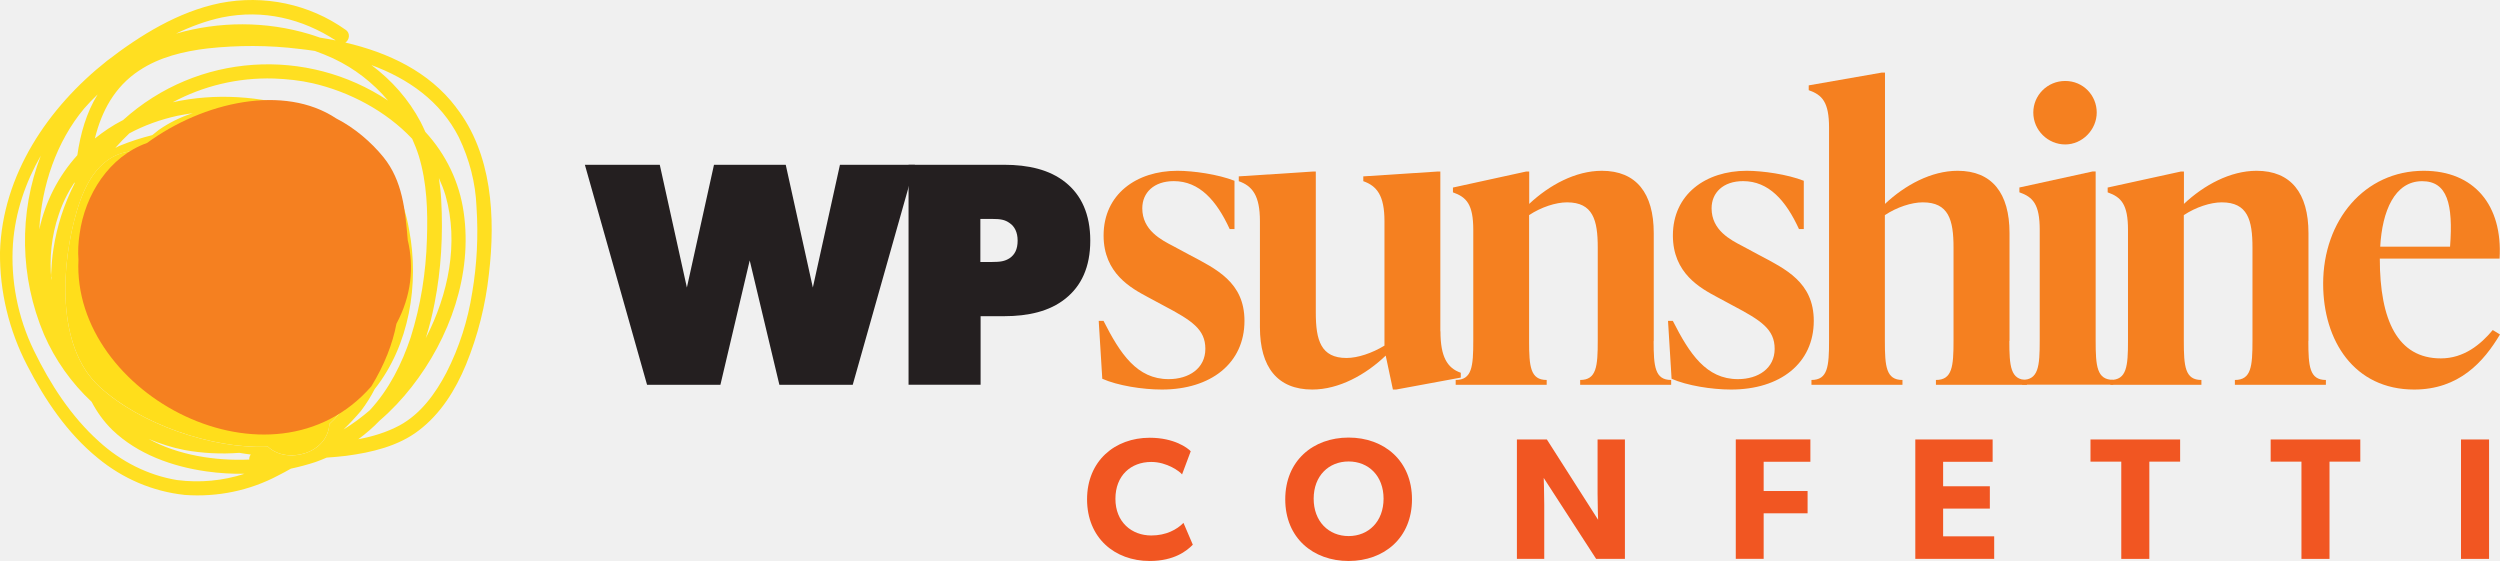
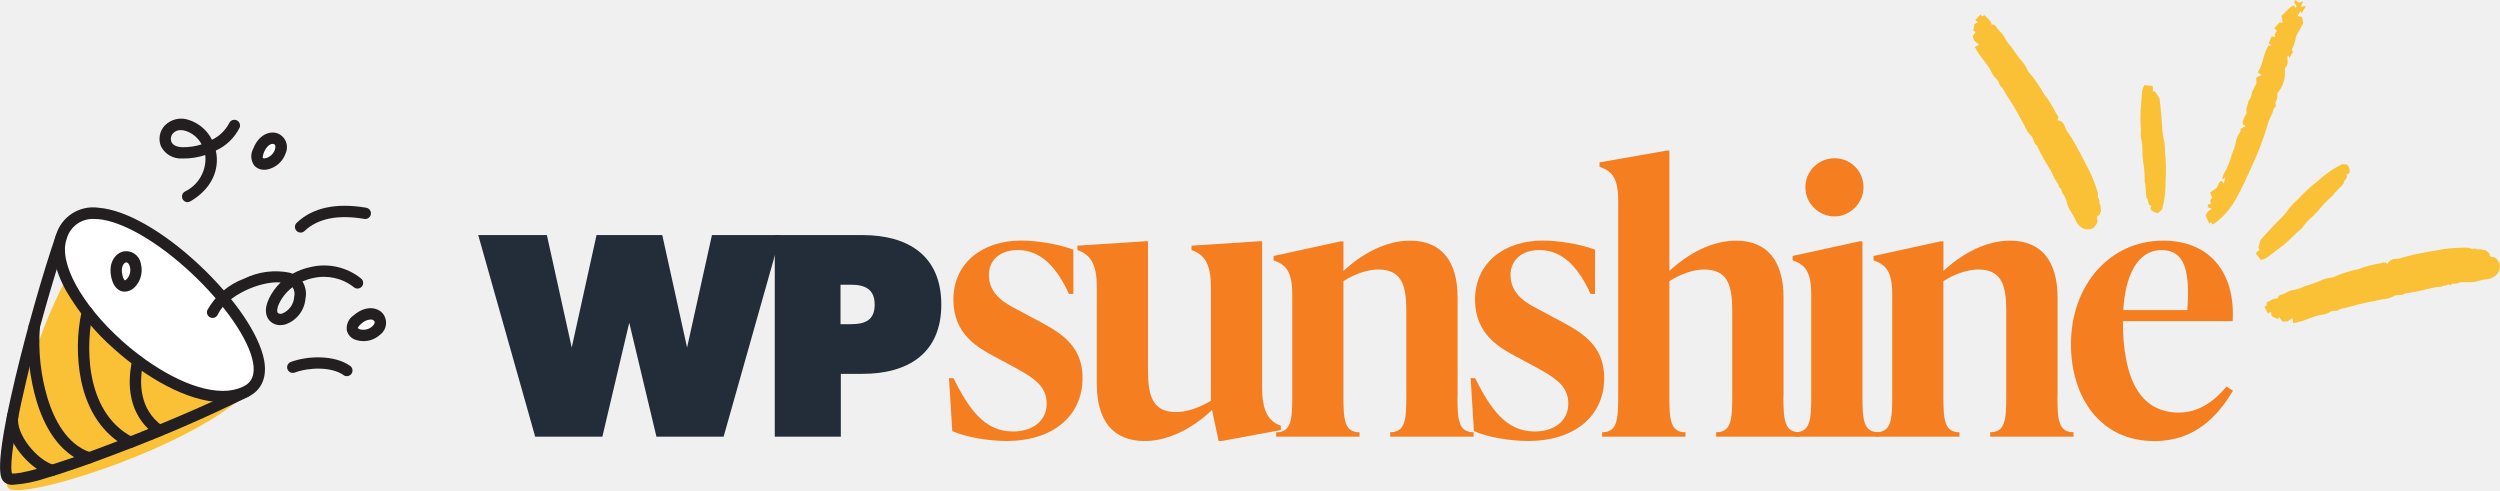
- <svg xmlns="http://www.w3.org/2000/svg" id="Layer_1" data-name="Layer 1" viewBox="0 0 420.56 94.37">
+ <svg xmlns="http://www.w3.org/2000/svg" id="Layer_1" viewBox="0 0 569.29 111.6">
  <defs>
-     <style>
-       .cls-1 {
-         fill: none;
-       }
- 
-       .cls-2 {
-         fill: #ffde1b;
-       }
- 
-       .cls-3 {
-         fill: #ffdf21;
-       }
- 
-       .cls-4 {
-         fill: #241f20;
-       }
- 
-       .cls-5 {
-         fill: #f58020;
-       }
- 
-       .cls-6 {
-         fill: #f15622;
-       }
-     </style>
+     <clipPath id="clippath">
+       <rect y="27.05" width="87.91" height="84.55" style="fill:none;" />
+     </clipPath>
  </defs>
-   <g>
-     <path class="cls-6" d="M200.66,91.63c-1.02,1.05-3.14,2.74-7.25,2.74-5.91,0-10.54-3.9-10.54-10.37s4.69-10.36,10.54-10.36c4.13,0,6.38,1.72,6.9,2.27l-1.46,3.9c-.38-.5-2.53-2.1-5.18-2.1-3.41,0-6.03,2.27-6.03,6.2s2.74,6.17,6.03,6.17c2.5,0,4.31-.99,5.42-2.12l1.57,3.67Z" />
-     <path class="cls-6" d="M226.87,94.37c-5.97,0-10.66-3.87-10.66-10.37s4.69-10.39,10.66-10.39,10.66,3.9,10.66,10.39-4.69,10.37-10.66,10.37ZM226.87,77.63c-3.35,0-5.88,2.42-5.88,6.26s2.53,6.29,5.88,6.29,5.88-2.45,5.88-6.29-2.53-6.26-5.88-6.26Z" />
-     <path class="cls-6" d="M273.34,94.02h-4.83l-8.82-13.62s.09,2.42.09,4.54v9.08h-4.6v-20.09h5.04l8.62,13.51s-.09-2.27-.09-4.4v-9.11h4.6v20.09Z" />
-     <path class="cls-6" d="M304.55,77.68h-7.86v4.92h7.39v3.75h-7.39v7.66h-4.69v-20.09h12.55v3.76Z" />
-     <path class="cls-6" d="M335.48,94.02h-13.28v-20.09h13.01v3.76h-8.33v4.11h7.86v3.76h-7.86v4.66h8.59v3.81Z" />
-     <path class="cls-6" d="M366.75,77.66h-5.18v16.36h-4.72v-16.36h-5.18v-3.73h15.08v3.73Z" />
-     <path class="cls-6" d="M397.06,77.66h-5.18v16.36h-4.72v-16.36h-5.18v-3.73h15.08v3.73Z" />
-     <path class="cls-6" d="M418.72,94.02h-4.72v-20.09h4.72v20.09Z" />
+   <path d="M216.85,98.18l-.75-12.08h1c3.5,6.91,7,12.16,13.58,12.16,4.25,0,7.66-2.25,7.66-6.33s-2.83-5.91-8.66-9l-3.25-1.75c-3.58-1.92-9.33-5-9.33-12.91,0-8.58,6.83-13.49,15.41-13.49,3.33,0,8.5.75,11.91,2.08v10.08h-1c-2.75-6-6.33-10-11.66-10-4.17,0-6.58,2.42-6.58,5.66,0,4.58,3.92,6.58,6.5,7.91l3.25,1.75c5.67,3,11.58,5.75,11.58,13.83,0,8.83-7,14.33-17.24,14.33-4.08,0-9.25-.83-12.41-2.25Z" style="fill:#f57e20;" />
+   <path d="M287.41,88.27c0,5.33,1.42,7.66,4.25,8.66v1l-13.49,2.5h-.67l-1.5-7.08c-4.17,4-9.75,7.08-15.33,7.08-7.25,0-10.91-4.67-10.91-13v-22.16c0-5.33-1.58-7.33-4.42-8.33v-1l15.41-1h.67v29.49c0,5.75,1.08,9.41,6.41,9.41,2.33,0,5.33-1,7.91-2.58v-25.99c0-5.33-1.58-7.33-4.41-8.33v-1l15.41-1h.67v33.32Z" style="fill:#f57e20;" />
+   <path d="M331.89,90.27c0,5.33.25,8.16,3.67,8.16v1h-18.99v-1c3.42,0,3.67-2.83,3.67-8.16v-19.49c0-5.75-1-9.41-6.41-9.41-2.33,0-5.41,1-7.91,2.67v26.24c0,5.33.25,8.16,3.67,8.16v1h-18.99v-1c3.42,0,3.67-2.83,3.67-8.16v-23.16c0-5.33-1.42-6.83-4.25-7.83v-1l15.24-3.33h.67v6.75c4.17-3.92,9.66-6.91,15.16-6.91,7.16,0,10.83,4.67,10.83,12.99v22.49Z" style="fill:#f57e20;" />
+   <path d="M335.64,98.18l-.75-12.08h1c3.5,6.91,7,12.16,13.58,12.16,4.25,0,7.66-2.25,7.66-6.33s-2.83-5.91-8.66-9l-3.25-1.75c-3.58-1.92-9.33-5-9.33-12.91,0-8.58,6.83-13.49,15.41-13.49,3.33,0,8.5.75,11.91,2.08v10.08h-1c-2.75-6-6.33-10-11.66-10-4.17,0-6.58,2.42-6.58,5.66,0,4.58,3.92,6.58,6.5,7.91l3.25,1.75c5.67,3,11.58,5.75,11.58,13.83,0,8.83-7,14.33-17.24,14.33-4.08,0-9.25-.83-12.41-2.25Z" style="fill:#f57e20;" />
+   <path d="M406.11,90.27c0,5.33.25,8.16,3.67,8.16v1h-18.99v-1c3.42,0,3.67-2.83,3.67-8.16v-19.49c0-5.75-1-9.41-6.41-9.41-2.33,0-5.41,1-7.91,2.67v26.24c0,5.33.25,8.16,3.67,8.16v1h-18.99v-1c3.42,0,3.67-2.83,3.67-8.16v-44.48c0-5.33-1.42-6.83-4.25-7.83v-1l15.24-2.67h.67v27.41c4.17-3.92,9.66-6.91,15.16-6.91,7.16,0,10.83,4.67,10.83,12.99v22.49Z" style="fill:#f57e20;" />
+   <path d="M408.78,99.43v-1c3.42,0,3.67-2.83,3.67-8.16v-23.16c0-5.33-1.42-6.83-4.25-7.83v-1l15.24-3.33h.67v35.32c0,5.33.25,8.16,3.67,8.16v1h-18.99ZM411.11,42.62c0-3.58,2.92-6.58,6.66-6.58s6.58,3,6.58,6.58-3,6.66-6.58,6.66-6.66-2.92-6.66-6.66Z" style="fill:#f57e20;" />
+   <path d="M468.51,90.27c0,5.33.25,8.16,3.67,8.16v1h-18.99v-1c3.42,0,3.67-2.83,3.67-8.16v-19.49c0-5.75-1-9.41-6.41-9.41-2.33,0-5.41,1-7.91,2.67v26.24c0,5.33.25,8.16,3.67,8.16v1h-18.99v-1c3.42,0,3.67-2.83,3.67-8.16v-23.16c0-5.33-1.42-6.83-4.25-7.83v-1l15.24-3.33h.67v6.75c4.17-3.92,9.66-6.91,15.16-6.91,7.16,0,10.83,4.67,10.83,12.99v22.49Z" style="fill:#f57e20;" />
+   <path d="M508.49,88.94c-3.42,5.75-8.58,11.5-17.91,11.5-12.49,0-18.99-10.16-18.99-22.07,0-13.24,8.66-23.57,20.99-23.57,10.5,0,16.49,7.16,15.83,18.33h-24.99c0,12.91,3.75,20.82,12.74,20.82,4.83,0,8.33-2.92,10.83-5.91l1.5.92ZM483.5,70.61h14.58c.67-8.91-.58-13.66-5.83-13.66-5.75,0-8.33,6.25-8.75,13.66Z" style="fill:#f57e20;" />
+   <path d="M164.78,99.43h-15.3l-6.19-25.95-6.12,25.95h-15.3l-12.97-45.9h15.63l5.66,25.61,5.65-25.61h14.97l5.65,25.61,5.66-25.61h15.63l-12.97,45.9Z" style="fill:#232d39;" />
+   <path d="M196.39,85.13h-4.92v14.3h-15.04v-45.9h19.96c10.38,0,17.96,4.66,17.96,15.83s-7.65,15.77-17.96,15.77ZM193.86,64.84h-2.46v8.98h2.46c3.13,0,5.32-.93,5.32-4.46s-2.26-4.52-5.32-4.52Z" style="fill:#232d39;" />
+   <g id="scribbles-expressive-brush-ink-accents">
+     <path id="Path_20604" d="M520.89,73.21l-1.16.02-.67-.99-.46.43-1.32-.71-.16-.96-.68.4-.8-1.6.49-.18v-.75c.85-.31,1.49-1.08,2.48-.84.08-.53.5-.93,1.04-.99.91-.22,1.67-.96,2.53-.99.91-.17,1.8-.46,2.63-.87,1.05-.32,2.12-.66,3.16-1.08,1.01-.52,2.11-.84,3.24-.93,1.9-.86,3.9-1.5,5.94-1.91,1.53-.6,3.13-1.03,4.76-1.27.58-.05,1.12-.66,1.74.21.27-.76,1-1.26,1.8-1.25.62-.01,1.24-.13,1.82-.35,1.53-.45,3.09-.8,4.67-1.07,1.43-.32,2.9-.45,4.3-.78,1.86-.26,3.74-.38,5.62-.35.33-.03.67.23,1.02.27.38.05.86-.15,1.12.03.34.23.59.01.86.06.41.07.8.18,1.29.29.18.31.78.43.79,1.04,0,.15.3.44.45.43,1.1-.08,1.37.82,1.86,1.58.23,1.38-.56,2.73-1.88,3.21-.18.09-.37.16-.57.21-.78.06-1.55.2-2.31.41-.75.25-1.54.36-2.34.33-.76.03-1.65-.17-2.23.17-.64.38-1.47-.19-1.92.55-.52-.53-1.02.29-1.53.03-.54.48-1.22.24-1.82.39-.55.14-1.13.22-1.66.37-1.75.47-3.53.82-5.33,1.05-.77.7-1.86.07-2.69.69-.78.39-1.64.61-2.51.66-.94.23-1.94.41-2.91.58-.91.16-1.8.43-2.71.62-1.32.41-2.66.75-4.02,1.01-.57.7-1.51.12-2.2.66-.66.39-1.4.62-2.16.67-1.74.31-3.26,1.19-4.95,1.59-.4.1-.8.19-1.26.31l-.21-1.18-1.16.77Z" style="fill:#fbc136;" />
+     <path id="Path_20605" d="M510.29,29.76l-.17-.37,1.23-.68c-.26-.2-.43-.32-.7-.52.09-.66.3-1.29.62-1.88.59-.63.06-1.23.35-1.82.27-.54.24-1.4.57-1.76.53-.59.45-1.31.71-1.93.28-.61.59-1.21.93-1.78l-.04-1.39,1.24-.55-.91-.62c1.26-1.79,1.26-4.24,2.42-6.05l.74-.06-.66-.49.64-1.52.9.05-.18-.58.51-.81-.58-.53,1.13-1.35c.15,0,.41.02.75.04l-.26-1.62c.97-.58,1.67-2.04,2.87-2.29l.29.56c.39-.35.35-.55-.26-1.13.02-.14.04-.28.07-.42.01-.06.08-.1.22-.25l.68.61,1.09-.31-.62,1.22,1.23-.15-.96,1.63-.27-.46-.71,1.1,1.08.22.23,1.45-1.62,2.9c-.13,1.06-.46,2.09-.96,3.04l.25.59-.79,1.31-.26-.47c-.07.08-.22.19-.22.26.02.86.33,1.72-.48,2.48-.15.14-.06.76-.07,1.16.01,1.71-.61,3.37-1.74,4.65.03.37.03.73-.02,1.1-.09.43-.53,1.04-.44,1.19.44.76-.33.95-.43,1.42-.08.47-.25.93-.48,1.35-.43.85-.77,1.74-1,2.66-.94,3.05-2.08,6.02-3.43,8.91-1.03,2.22-1.98,4.51-3.18,6.6-.71,1.44-1.6,2.78-2.66,3.98-.89,1.04-1.92,1.94-3.07,2.69l-.41-.53-.39.3-.8-1.83c.22-.69.74-1.24,1.42-1.5l-.98-.41.13-.61.64-.18-.2-.8.49-.56-.5-1.18c.53-.33,1.04-.7,1.52-1.11.41-.41.31-1.46,1.18-1.51l.43.56.35-1.42-.74.58c.05-.44.17-.87.34-1.28.42-.67.78-1.38,1.08-2.12.29-.7.53-1.41.73-2.14.19-.65.51-1.25.71-1.9.21-.69.26-1.44.51-2.1.25-.57.55-1.11.89-1.63Z" style="fill:#fbc136;" />
+     <path id="Path_20606" d="M533.27,37.39l1.19.08c.5.51.7,1.23.54,1.93l-.68.35c.51.98-.76,1.24-.61,1.99-.77,1-1.8,1.72-2.48,2.76-.12.14-.26.27-.42.38-.99.87-1.9,1.84-2.72,2.87-.6.7-1.24,1.35-1.93,1.96-.75.66-1.41,1.41-1.96,2.24-.12.14-.26.27-.42.38-.59.46-1.15.97-1.66,1.52-.4.42-.82.82-1.27,1.2-.75.67-1.53,1.3-2.36,1.88-.8.62-1.59,1.26-2.43,1.82-.39.2-.81.36-1.23.46l-1.06-1.39c-.2-.42.57-.57.77-1.02l-.26-.41.51-1.81c1.39-1.47,2.86-3.2,4.51-4.79.8-.78,1.52-1.63,2.14-2.55.53-.63,1.11-1.22,1.74-1.76,1.48-1.61,3.1-3.1,4.83-4.45,1.58-1.45,3.36-2.67,5.28-3.62Z" style="fill:#fbc136;" />
+     <path id="Path_20607" d="M492.34,47.66l-.85.83c-.71.03-1.39-.3-1.8-.87l.19-.74c-1.07-.27-.42-1.39-1.08-1.78-.24-1.24-.09-2.49-.42-3.69-.03-.19-.03-.38,0-.56,0-1.32-.11-2.64-.34-3.94-.13-.91-.19-1.83-.18-2.75,0-1-.12-1.99-.37-2.95-.03-.19-.03-.38,0-.56.05-.75.04-1.5-.03-2.25-.05-.58-.07-1.16-.05-1.74,0-1.01.05-2.01.16-3.01.07-1.01.12-2.02.25-3.03.11-.43.27-.84.47-1.23l1.74.14c.44.13.05.8.25,1.26l.48.07,1.02,1.59c.18,2.02.49,4.26.59,6.55.05,1.11.21,2.22.49,3.3.12.82.18,1.64.16,2.47.22,2.18.26,4.37.12,6.56.04,2.14-.23,4.28-.79,6.35Z" style="fill:#fbc136;" />
+     <path id="Path_20608" d="M449.6,9.33l-.39-1.11.68-.93-.53-.31.22-1.47.81-.44-.57-.53,1.17-1.26.31.42.67-.23c.55.74,1.44,1.13,1.54,2.15.61-.15,1.01.36,1.22.7.49.81,1.39,1.32,1.69,2.14.44.83.98,1.59,1.62,2.27.62.91,1.26,1.85,1.97,2.72.79.82,1.42,1.78,1.86,2.84,1.38,1.58,2.59,3.31,3.6,5.15,1.03,1.3,1.92,2.71,2.65,4.2.23.54.95.88.36,1.73.79.06,1.47.6,1.7,1.36.2.59.5,1.15.89,1.65.89,1.34,1.7,2.74,2.44,4.17.74,1.28,1.32,2.66,2.07,3.9.83,1.71,1.53,3.48,2.09,5.3.13.31,0,.72.07,1.06.07.38.41.79.33,1.09-.1.39.17.56.22.84.06.41.09.83.15,1.32-.22.27-.13.88-.68,1.07-.17.13-.27.34-.25.55.43,1.05-.3,1.57-.82,2.26-1.21.61-2.69.25-3.47-.86-.14-.15-.26-.31-.36-.49-.3-.73-.67-1.43-1.1-2.1-.46-.65-.81-1.38-1.04-2.14-.14-.75-.44-1.46-.86-2.09-.54-.51-.3-1.47-1.1-1.69.31-.66-.58-.88-.51-1.46-.6-.38-.6-1.1-.92-1.64-.3-.49-.55-1.02-.86-1.49-.98-1.55-1.86-3.16-2.63-4.82-.87-.53-.65-1.77-1.47-2.38-.6-.65-1.07-1.4-1.38-2.22-.5-.84-.98-1.74-1.45-2.63-.44-.82-.96-1.6-1.42-2.43-.79-1.15-1.52-2.34-2.18-3.56-.81-.35-.59-1.42-1.29-1.93-.56-.52-1-1.16-1.29-1.88-.83-1.57-2.1-2.79-2.99-4.29-.21-.36-.43-.71-.68-1.12l.99-.54-1.08-.89Z" style="fill:#fbc136;" />
  </g>
-   <g>
-     <path class="cls-5" d="M185.43,63.72l-.6-9.74h.81c2.82,5.57,5.64,9.8,10.95,9.8,3.42,0,6.18-1.81,6.18-5.1s-2.28-4.77-6.98-7.25l-2.62-1.41c-2.89-1.54-7.52-4.03-7.52-10.41,0-6.92,5.51-10.88,12.42-10.88,2.69,0,6.85.6,9.6,1.68v8.12h-.81c-2.22-4.83-5.1-8.06-9.4-8.06-3.36,0-5.3,1.95-5.3,4.57,0,3.69,3.16,5.3,5.24,6.38l2.62,1.41c4.57,2.42,9.33,4.63,9.33,11.15,0,7.12-5.64,11.55-13.9,11.55-3.29,0-7.45-.67-10.01-1.81Z" />
-     <path class="cls-5" d="M242.32,55.73c0,4.3,1.14,6.18,3.42,6.98v.81l-10.88,2.01h-.54l-1.21-5.71c-3.36,3.22-7.86,5.71-12.36,5.71-5.84,0-8.8-3.76-8.8-10.48v-17.86c0-4.3-1.28-5.91-3.56-6.71v-.81l12.42-.81h.54v23.77c0,4.63.87,7.59,5.17,7.59,1.88,0,4.3-.81,6.38-2.08v-20.95c0-4.3-1.28-5.91-3.56-6.71v-.81l12.42-.81h.54v26.86Z" />
-     <path class="cls-5" d="M278.18,57.34c0,4.3.2,6.58,2.95,6.58v.81h-15.31v-.81c2.75,0,2.96-2.28,2.96-6.58v-15.71c0-4.63-.81-7.59-5.17-7.59-1.88,0-4.37.81-6.38,2.15v21.15c0,4.3.2,6.58,2.96,6.58v.81h-15.31v-.81c2.75,0,2.96-2.28,2.96-6.58v-18.67c0-4.3-1.14-5.51-3.42-6.31v-.81l12.29-2.69h.54v5.44c3.36-3.16,7.79-5.57,12.22-5.57,5.78,0,8.73,3.76,8.73,10.48v18.13Z" />
-     <path class="cls-5" d="M281.2,63.72l-.6-9.74h.81c2.82,5.57,5.64,9.8,10.95,9.8,3.42,0,6.18-1.81,6.18-5.1s-2.28-4.77-6.98-7.25l-2.62-1.41c-2.89-1.54-7.52-4.03-7.52-10.41,0-6.92,5.51-10.88,12.42-10.88,2.69,0,6.85.6,9.6,1.68v8.12h-.81c-2.22-4.83-5.1-8.06-9.4-8.06-3.36,0-5.3,1.95-5.3,4.57,0,3.69,3.16,5.3,5.24,6.38l2.62,1.41c4.57,2.42,9.33,4.63,9.33,11.15,0,7.12-5.64,11.55-13.9,11.55-3.29,0-7.45-.67-10.01-1.81Z" />
-     <path class="cls-5" d="M338.02,57.34c0,4.3.2,6.58,2.96,6.58v.81h-15.31v-.81c2.75,0,2.96-2.28,2.96-6.58v-15.71c0-4.63-.81-7.59-5.17-7.59-1.88,0-4.37.81-6.38,2.15v21.15c0,4.3.2,6.58,2.96,6.58v.81h-15.31v-.81c2.75,0,2.96-2.28,2.96-6.58V21.48c0-4.3-1.14-5.51-3.42-6.31v-.81l12.29-2.15h.54v22.09c3.36-3.16,7.79-5.57,12.22-5.57,5.78,0,8.73,3.76,8.73,10.48v18.13Z" />
-     <path class="cls-5" d="M340.17,64.72v-.81c2.75,0,2.96-2.28,2.96-6.58v-18.67c0-4.3-1.14-5.51-3.42-6.31v-.81l12.29-2.69h.54v28.47c0,4.3.2,6.58,2.96,6.58v.81h-15.31ZM342.05,18.93c0-2.89,2.35-5.31,5.37-5.31s5.3,2.42,5.3,5.31-2.42,5.37-5.3,5.37-5.37-2.35-5.37-5.37Z" />
-     <path class="cls-5" d="M388.32,57.34c0,4.3.2,6.58,2.95,6.58v.81h-15.31v-.81c2.75,0,2.96-2.28,2.96-6.58v-15.71c0-4.63-.81-7.59-5.17-7.59-1.88,0-4.37.81-6.38,2.15v21.15c0,4.3.2,6.58,2.96,6.58v.81h-15.31v-.81c2.75,0,2.96-2.28,2.96-6.58v-18.67c0-4.3-1.14-5.51-3.42-6.31v-.81l12.29-2.69h.54v5.44c3.36-3.16,7.79-5.57,12.22-5.57,5.78,0,8.73,3.76,8.73,10.48v18.13Z" />
-     <path class="cls-5" d="M420.56,56.26c-2.75,4.63-6.92,9.27-14.44,9.27-10.07,0-15.31-8.19-15.31-17.8,0-10.68,6.98-19,16.92-19,8.46,0,13.3,5.77,12.76,14.77h-20.15c0,10.41,3.02,16.79,10.27,16.79,3.89,0,6.71-2.35,8.73-4.77l1.21.74ZM400.41,41.49h11.75c.54-7.19-.47-11.01-4.7-11.01-4.63,0-6.72,5.04-7.05,11.01Z" />
+   <g style="clip-path:url(#clippath);">
+     <g id="Group_799">
+       <path id="L2RKY43XygkwCeom4VtVw" d="M17.59,59.03C6.84,76.39-1.33,109.39,2.13,111.32c4.35,2.42,44.91-10.58,55.83-23.7l-40.37-28.58Z" style="fill:#fbc136;" />
+       <path id="YxgkZlf0tBm86vmb7r0TW" d="M3.06,110.4c-.79.09-1.58-.16-2.17-.68-.73-.73-2.44-2.44,2.57-23.57,2.61-10.99,6.32-24.06,9.25-32.51.24-.67.97-1.03,1.65-.79.14.05.28.13.4.22l42,35.14c.55.46.62,1.27.16,1.82-.1.12-.23.23-.37.3-9.7,4.8-19.65,9.11-29.79,12.9-6.52,2.5-12.16,4.46-16.32,5.66-2.39.81-4.87,1.31-7.38,1.5h0ZM2.71,107.81c1.42.22,7.84-1.08,24.08-7.35,10.08-3.89,21.21-8.68,26.83-11.51L14.55,56.25c-2.72,8.14-6.02,19.82-8.41,29.8-4.12,17.19-3.65,21.01-3.42,21.76h0Z" style="fill:#231f20;" />
+       <g id="nwTXzWYE4JuzsJf5doWZa">
+         <path id="OevtY1bzNFBd7GnQR9740" d="M13.93,54.06c-4.62,13.17,27.18,42.19,41.99,35.14,16.01-7.62-34.39-56.86-41.99-35.14Z" style="fill:#fff;" />
+         <path id="niiKFGSFgo5DZ8gBy8wIm" d="M50.71,91.59c-8.15,0-17.88-5.98-24.69-12.09-4.31-3.77-7.98-8.21-10.89-13.15-2.76-4.95-3.59-9.36-2.41-12.73,1.2-4.26,5.38-6.96,9.75-6.31,6.16.47,14.76,5.37,23,13.11,7.96,7.49,13.58,15.75,14.67,21.58.73,3.92-.57,6.89-3.65,8.36-1.81.83-3.78,1.25-5.77,1.22h0ZM21.45,49.86c-2.93-.15-5.56,1.78-6.29,4.62h0c-1.85,5.27,3.33,14.78,12.59,23.1,6.89,6.19,15.94,11.43,22.97,11.43,1.61.03,3.2-.3,4.66-.97,2.02-.96,2.74-2.78,2.23-5.56-.97-5.24-6.43-13.15-13.9-20.17-7.7-7.24-15.92-11.99-21.43-12.42-.28-.02-.55-.03-.82-.03h0ZM13.93,54.05h0Z" style="fill:#231f20;" />
+       </g>
+       <path id="KNrzXZ0NvndRH-t69636B" d="M36.26,99.36c-.27,0-.53-.08-.75-.24-5.16-3.7-7.03-9.64-5.4-17.18.15-.7.84-1.14,1.53-.99.7.15,1.14.84.99,1.53h0c-.97,4.5-1,10.67,4.38,14.53.58.42.71,1.22.29,1.8-.24.34-.63.54-1.05.54h0Z" style="fill:#231f20;" />
+       <path id="kyEakMRp_RmWDnv7nKjP6" d="M29.64,102.02c-.21,0-.41-.05-.59-.15-5.46-2.83-9.12-8.13-10.6-15.32-1.02-5.21-.96-10.57.17-15.76.17-.69.86-1.12,1.56-.96.69.17,1.12.86.96,1.56h0c-1.38,5.81-2.44,22.19,9.11,28.19.63.33.88,1.11.55,1.74-.22.43-.67.7-1.15.7Z" style="fill:#231f20;" />
+       <path id="aFMpiCnvs9tBNMLG42Qb9" d="M20.29,105.56c-.13,0-.27-.02-.39-.06-5.24-1.68-9.23-6.53-11.53-14.03-1.66-5.57-2.29-11.4-1.86-17.2.07-.71.7-1.23,1.41-1.16s1.23.7,1.16,1.41h0c-.41,5.46.19,10.95,1.76,16.19,1.43,4.64,4.3,10.55,9.85,12.33.68.22,1.05.94.84,1.62-.17.54-.67.9-1.23.9h0Z" style="fill:#231f20;" />
+       <path id="usV6i9FqvdqJNTjQA0nWS" d="M11.9,108.41c-.11,0-.23-.02-.34-.05-4.48-1.23-10.97-8.24-9.93-13.91.13-.7.8-1.16,1.5-1.04.7.13,1.16.8,1.04,1.5-.71,3.85,4.28,9.9,8.07,10.95.69.19,1.09.9.9,1.59-.15.56-.66.95-1.24.95h0Z" style="fill:#231f20;" />
+       <path id="LZ1MlG6y-qouzOPPTYmh" d="M63.85,74.04c-.98.03-1.91-.39-2.55-1.12-.57-.68-1.34-2.24-.04-4.95.66-1.37,1.55-2.6,2.65-3.65-4.61-.39-12.3,2.96-14.33,7.33-.3.65-1.07.93-1.71.63-.65-.3-.93-1.07-.63-1.71,1.86-3.3,4.84-5.84,8.4-7.14,3.21-1.57,6.85-2.04,10.35-1.33.23.07.44.14.64.23,1.3-.72,2.7-1.23,4.15-1.53,4.03-.94,8.27.04,11.48,2.65.54.47.59,1.29.12,1.82-.47.54-1.29.59-1.82.12-2.61-2.06-6.02-2.82-9.26-2.07-.84.17-1.65.43-2.43.77.73,1.17.97,2.58.69,3.92-.23,2.69-2.01,4.98-4.56,5.86-.37.1-.75.16-1.14.16h0ZM66.61,65.4c-1.29.97-2.33,2.23-3.03,3.68-.57,1.19-.52,1.92-.31,2.18.29.22.68.27,1.02.13,1.55-.64,2.6-2.11,2.7-3.79.2-.76.06-1.56-.38-2.2h0Z" style="fill:#231f20;" />
+       <path id="WXV1ff9frs_kqWlvsF-2P" d="M42.73,46.04c-.71,0-1.29-.58-1.29-1.29,0-.46.24-.89.64-1.12,3.06-1.46,4.92-4.64,4.69-8.03-.01-.1-.02-.19-.04-.29-1.7.56-3.48.82-5.27.78-2.02.12-3.91-.98-4.81-2.79-.65-1.6-.32-3.43.85-4.7,1.46-1.5,3.66-1.99,5.61-1.25,2.25.75,4.11,2.36,5.16,4.48,1.67-.8,3.04-2.12,3.91-3.76.28-.66,1.03-.97,1.69-.69.66.28.97,1.03.69,1.69h0c-1.15,2.31-3.06,4.16-5.41,5.22.07.33.13.67.17,1,.48,4.22-1.7,8.06-5.95,10.55-.2.11-.42.17-.64.18ZM41.15,29.63c-.65-.03-1.28.23-1.73.71-.49.52-.65,1.28-.39,1.96.32.75,1.21,1.18,2.5,1.22,1.49.03,2.97-.19,4.38-.65-.75-1.43-2.03-2.52-3.56-3.04-.38-.13-.79-.19-1.19-.2h0Z" style="fill:#231f20;" />
+       <path id="r8JGiZ08H410NKvdgemW" d="M68.45,52.96c-.71,0-1.29-.58-1.29-1.29,0-.35.14-.69.4-.93,3.63-3.46,8.95-4.61,15.83-3.44.7.12,1.18.79,1.06,1.49s-.79,1.18-1.49,1.06c-6.03-1.03-10.61-.1-13.62,2.76-.24.23-.56.36-.89.36h0Z" style="fill:#231f20;" />
+       <g id="UdbOds2gRmyU6ylKgJq7">
+         <path id="O88AUrDFaxwo4GI7D5ORe" d="M81.41,72.75c-3.55,3.05,1.6,5,4.25,2.51s-.71-5.56-4.25-2.51Z" style="fill:#fff;" />
+         <path id="f2DG5sLP9h3FJrHh3gptl" d="M82.73,77.68c-.53,0-1.05-.08-1.55-.23-1.09-.27-1.94-1.13-2.21-2.22-.17-1.37.45-2.71,1.61-3.46,2.58-2.21,5.25-1.89,6.56-.42,1.19,1.43,1,3.55-.42,4.74-.05.04-.1.08-.16.12-1.04.96-2.41,1.48-3.82,1.47ZM84.37,72.76c-.8.06-1.55.4-2.12.96-.65.56-.76.93-.76.99.19.19.43.3.69.33.93.18,1.89-.09,2.6-.73.41-.38.73-.91.42-1.25-.22-.21-.52-.32-.83-.3h0Z" style="fill:#231f20;" />
+       </g>
+       <g id="im1KLGbieelVNiJvldO-S">
+         <path id="x7FwoaZC85nqSmPn1cyl3" d="M26.63,63.01c1.08,4.55,5.17.87,4.19-2.63s-5.27-1.91-4.19,2.63Z" style="fill:#fff;" />
+         <path id="SrrJEoSm8wnr7NadXRyYW" d="M28.42,66.42c-.24,0-.48-.03-.7-.1-.79-.22-1.85-.93-2.34-3.01h0c-.79-3.31.73-5.53,2.63-6.03,1.81-.4,3.61.74,4.02,2.55.01.06.03.13.04.2.51,1.9,0,3.92-1.36,5.34-.59.64-1.41,1.02-2.28,1.05h0ZM27.89,62.71c.2.84.47,1.1.53,1.13h0c.25-.08.46-.25.61-.47.58-.75.79-1.73.54-2.65-.15-.53-.47-1.06-.92-.95-.57.15-1.19,1.16-.77,2.93h0Z" style="fill:#231f20;" />
+       </g>
+       <g id="MdGvolhTYGtl-LSKUY36t">
+         <path id="UKIBKwU9ORoln0QNxfGR5" d="M58.87,34.33c-1.68,4.37,3.78,3.64,4.93.19s-3.26-4.56-4.93-.19Z" style="fill:#fff;" />
+         <path id="PywrZIOHS5atUk4Qr-nEi" d="M60.14,38.65c-.86.03-1.68-.33-2.25-.97-.8-1.12-.89-2.6-.23-3.81,1.22-3.17,3.73-4.16,5.57-3.49,1.73.69,2.57,2.65,1.88,4.37-.03.06-.05.12-.08.19-.64,1.86-2.21,3.24-4.14,3.65-.25.05-.5.07-.76.07h0ZM62.1,32.76c-.59,0-1.47.56-2.03,2.03h0c-.31.8-.23,1.18-.19,1.23.25.07.52.06.77-.04.9-.29,1.62-.98,1.94-1.87.17-.53.21-1.14-.22-1.3-.08-.03-.17-.04-.26-.04h0ZM58.87,34.32h0Z" style="fill:#231f20;" />
+       </g>
+       <path id="B5ekipwPDmZbaG-oFLX9" d="M78.98,85.66c-.27,0-.53-.08-.74-.24-2.72-1.92-7.78-1.81-11.1-.59-.66.26-1.41-.07-1.67-.73-.26-.66.07-1.41.73-1.67.02,0,.03-.01.05-.02,3.89-1.43,9.93-1.6,13.48.9.58.41.72,1.22.31,1.8-.24.34-.64.55-1.06.55h0Z" style="fill:#231f20;" />
+     </g>
  </g>
-   <g>
-     <path class="cls-4" d="M153.91,27.72l-10.46,37.01h-12.34l-4.99-20.92-4.93,20.92h-12.34l-10.46-37.01h12.6l4.56,20.65,4.56-20.65h12.07l4.56,20.65,4.56-20.65h12.6Z" />
-     <path class="cls-4" d="M179.23,50.24c-2.68,2.15-6.28,2.95-10.3,2.95h-3.97v11.53h-12.12V27.72h16.09c4.02,0,7.62.8,10.3,2.95,2.68,2.14,4.18,5.36,4.18,9.81s-1.5,7.62-4.18,9.76ZM169.85,37.53c-.8-.59-1.61-.7-2.95-.7h-1.98v7.24h1.98c1.34,0,2.14-.11,2.95-.64.86-.59,1.34-1.5,1.34-2.95s-.54-2.41-1.34-2.95Z" />
-   </g>
-   <g>
-     <path class="cls-1" d="M19.38,24.88c.23-.12.46-.24.7-.35,1.8-.73,3.64-1.34,5.52-1.8.35-.29.7-.58,1.06-.85,1.76-1.24,3.71-2.18,5.75-2.84-.85.12-1.7.26-2.54.43-2.86.61-5.61,1.61-8.15,2.97-.82.77-1.61,1.59-2.35,2.44Z" />
-     <path class="cls-1" d="M13.01,26.11c.52-3.63,1.51-7.12,3.41-10.22-.79.75-1.55,1.54-2.28,2.38-4.65,5.58-7.14,12.96-7.53,20.33,1.01-4.67,3.22-8.99,6.4-12.49Z" />
-     <path class="cls-1" d="M18.88,72.33c-1.43-1.4-2.57-3.01-3.48-4.73-3.39-3.16-6.14-7.03-8.01-11.33-4.07-9.64-4.26-20.42-.53-30.09-2.6,4.52-4.3,9.51-4.69,14.83-.4,6.18.8,12.37,3.53,17.99,2.73,5.62,6.27,11.08,10.92,15.26,3.69,3.37,8.27,5.7,13.17,6.51,3.83.49,7.71.12,11.34-1.06-2.12.03-4.24-.09-6.36-.39-5.78-.8-11.65-2.89-15.9-6.99Z" />
-     <path class="cls-1" d="M52.05,5.74c.6.18,1.19.38,1.78.59.88.14,1.76.29,2.64.47-5.6-3.63-12.17-5.27-19.12-3.87-2.7.58-5.27,1.54-7.75,2.73,7.3-2.1,15.11-2.12,22.45.08Z" />
-     <path class="cls-1" d="M20.57,20.28s.09-.04.13-.06c12.58-11.37,30.97-12.35,44.59-3.29-2.51-2.97-5.64-5.41-9.21-7.09-1.01-.48-2.05-.89-3.1-1.26-.87-.13-1.74-.25-2.6-.34-5.14-.64-10.36-.64-15.5-.08-3.94.48-8.03,1.45-11.41,3.69-4.2,2.76-6.37,6.9-7.49,11.46,1.41-1.15,2.95-2.17,4.6-3.03Z" />
-     <path class="cls-1" d="M31.01,75.7c-2.08-.41-4.09-1.05-6.02-1.86,5,2.74,11.21,3.7,16.92,3.47-.01-.31.07-.62.26-.85-.65-.08-1.29-.18-1.93-.28-3.08.24-6.18.08-9.24-.48Z" />
-     <path class="cls-1" d="M12.54,30.89c0-.08.01-.16.02-.25-1.1,1.66-2.02,3.47-2.67,5.45-1.23,3.54-1.6,7.32-1.24,11.04.01-.14.02-.28.03-.42-.06-.14-.09-.31-.08-.5.08-1.45.16-2.89.4-4.34.58-3.85,1.79-7.56,3.54-10.99Z" />
-     <path class="cls-1" d="M77.19,23.09c-3.1-6.1-8.55-9.87-14.71-12.14,3.4,2.54,6.27,5.76,8.28,9.57.28.55.54,1.11.79,1.67,0,0,.01.01.02.02,3.45,3.78,5.7,8.43,6.43,13.49,1.53,10.44-2.33,21.21-8.76,29.4-1.58,2.04-3.39,3.95-5.38,5.66-1.1,1.15-2.31,2.19-3.59,3.13,2.41-.45,4.76-1.16,6.88-2.29,3.61-1.93,6.1-5.38,7.95-8.92,2.17-4.26,3.61-8.84,4.34-13.49.8-4.74,1.04-9.56.72-14.38-.16-4.1-1.2-8.03-2.97-11.73Z" />
-     <path class="cls-1" d="M69.08,56.74c1.69-5.38,2.57-10.92,2.73-16.55.16-4.74,0-9.48-1.37-13.98-.32-.98-.69-1.94-1.11-2.87-4.42-4.68-10.57-7.91-16.72-9.34-2.09-.48-4.34-.72-6.51-.8-6.15-.18-11.98,1.29-17.05,3.99,7.12-1.59,14.76-1.07,21.63,1.15,4.66,1.53,9.16,3.69,12.37,7.55,3.05,3.69,4.98,8.11,5.78,12.85,1.71,9,.03,19.33-5.8,26.69-.67,1.29-1.43,2.52-2.31,3.67-.92,1.09-1.89,2.13-2.91,3.11,1.54-.95,3.01-2.03,4.38-3.22,3.23-3.49,5.4-7.81,6.88-12.26Z" />
-     <path class="cls-1" d="M71.62,56.87c3.79-7.32,5.59-16.01,3.32-23.98-.3-1.02-.68-1.99-1.12-2.94.19,1.21.33,2.43.39,3.66.32,5.86,0,11.73-1.12,17.43-.38,1.96-.87,3.91-1.47,5.83Z" />
-     <path class="cls-1" d="M65.47,35.3c.19.44.35.9.51,1.35-1.34-5.01-3.93-9.62-8.22-12.59-1.26-.85-2.63-1.56-4.06-2.18.45.23.89.47,1.32.73,4.82,2.89,8.35,7.55,10.44,12.69Z" />
-     <path class="cls-3" d="M76.71,18.03c-4.54-5.98-11.37-9.18-18.61-10.87.65-.42.91-1.55.05-2.14C52.05.68,44.42-.93,37.03.52c-7.07,1.45-13.41,5.38-19.04,9.72C8.04,18.11.4,29.43,0,42.37c-.08,6.67,1.53,13.25,4.58,19.12,2.97,5.78,6.75,11.41,11.89,15.58,4.18,3.45,9.24,5.62,14.62,6.19,5.46.4,10.92-.72,15.74-3.29.72-.36,1.42-.74,2.1-1.13,1.4-.3,2.79-.67,4.16-1.12.63-.22,1.25-.48,1.87-.74,1.09-.07,2.18-.17,3.27-.3,4.26-.56,8.76-1.61,12.21-4.26,3.7-2.81,6.19-6.83,7.95-11.08,2.01-4.9,3.29-10.04,3.86-15.26,1.12-9.48.56-20.24-5.54-28.03ZM37.35,2.93c6.95-1.41,13.52.23,19.12,3.87-.88-.18-1.76-.33-2.64-.47-.59-.21-1.18-.41-1.78-.59-7.34-2.2-15.15-2.18-22.45-.08,2.47-1.19,5.05-2.15,7.75-2.73ZM23.46,11.84c3.37-2.25,7.47-3.21,11.41-3.69,5.14-.56,10.36-.56,15.5.08.86.09,1.73.21,2.6.34,1.05.38,2.09.79,3.1,1.26,3.58,1.68,6.7,4.12,9.21,7.09-13.61-9.06-32.01-8.08-44.59,3.29-.04.02-.09.04-.13.06-1.65.85-3.18,1.88-4.6,3.03,1.12-4.56,3.29-8.7,7.49-11.46ZM21.74,22.44c2.53-1.36,5.29-2.35,8.15-2.97.84-.17,1.69-.31,2.54-.43-2.04.65-3.99,1.6-5.75,2.84-.36.27-.71.56-1.06.85-1.88.47-3.72,1.07-5.52,1.8-.24.11-.47.23-.7.35.74-.85,1.53-1.67,2.35-2.44ZM14.14,18.27c.72-.83,1.48-1.62,2.28-2.38-1.9,3.1-2.89,6.59-3.41,10.22-3.18,3.51-5.39,7.82-6.4,12.49.39-7.37,2.88-14.75,7.53-20.33ZM8.67,46.72c-.01.14-.02.28-.03.42-.36-3.72.02-7.5,1.24-11.04.65-1.98,1.57-3.8,2.67-5.45,0,.08-.01.16-.02.25-1.75,3.43-2.96,7.14-3.54,10.99-.24,1.45-.32,2.89-.4,4.34,0,.19.02.36.08.5ZM29.8,80.76c-4.9-.8-9.48-3.13-13.17-6.51-4.66-4.18-8.19-9.64-10.92-15.26-2.73-5.62-3.94-11.81-3.53-17.99.39-5.32,2.1-10.3,4.69-14.83-3.73,9.67-3.54,20.45.53,30.09,1.87,4.3,4.62,8.17,8.01,11.33.91,1.73,2.05,3.33,3.48,4.73,4.26,4.1,10.12,6.18,15.9,6.99,2.12.3,4.24.42,6.36.39-3.63,1.18-7.51,1.55-11.34,1.06ZM41.92,77.31c-5.71.24-11.93-.72-16.92-3.47,1.93.81,3.94,1.45,6.02,1.86,3.06.56,6.16.71,9.24.48.64.11,1.28.2,1.93.28-.19.23-.28.54-.26.85ZM55.41,71.33c-.3,5.04-7.2,6.82-10.34,3.81-.09,0-.17.02-.26.02-9.18.33-21.25-3.82-28.06-10.09-7.45-6.85-6.43-20.82-3.8-29.64,1.42-4.77,4-9.64,9.58-10.02,1.3-.09,2.56.1,3.7.53,4.8-1.41,9.62-1.68,14.63-1.18,3.63-1.04,7.37-1.11,11.11.57.72.32,1.42.71,2.1,1.13,5.11-1.88,9.55,2.55,7.93,7.61.1.14.21.28.31.43,3.73,5.57,4.78,12.82,2.26,18.82,1.33,2.36,1.49,5.36-.73,7.4-1.31,1.21-2.49,2-4.25,2.37-.11.02-.22.04-.33.05-.07.53-.16,1.01-.21,1.35-.3,1.94-.93,3.58-2.09,5.17-.46.63-.99,1.17-1.55,1.68ZM53.7,21.87c1.43.62,2.8,1.33,4.06,2.18,4.29,2.97,6.89,7.58,8.22,12.59-.17-.45-.32-.9-.51-1.35-2.09-5.14-5.62-9.8-10.44-12.69-.44-.26-.88-.5-1.32-.73ZM57.82,72.22c1.02-.98,1.99-2.02,2.91-3.11.88-1.15,1.65-2.39,2.31-3.67,5.83-7.35,7.51-17.69,5.8-26.69-.8-4.74-2.73-9.16-5.78-12.85-3.21-3.86-7.71-6.02-12.37-7.55-6.87-2.22-14.51-2.73-21.63-1.15,5.07-2.71,10.9-4.18,17.05-3.99,2.17.08,4.42.32,6.51.8,6.15,1.42,12.3,4.65,16.72,9.34.42.93.8,1.89,1.11,2.87,1.37,4.5,1.53,9.24,1.37,13.98-.16,5.62-1.04,11.17-2.73,16.55-1.48,4.45-3.65,8.77-6.88,12.26-1.38,1.19-2.84,2.27-4.38,3.22ZM74.22,33.61c-.06-1.23-.2-2.45-.39-3.66.43.95.82,1.92,1.12,2.94,2.27,7.98.47,16.66-3.32,23.98.6-1.92,1.09-3.87,1.47-5.83,1.12-5.7,1.45-11.57,1.12-17.43ZM79.44,49.19c-.72,4.66-2.17,9.24-4.34,13.49-1.85,3.53-4.34,6.99-7.95,8.92-2.13,1.13-4.48,1.84-6.88,2.29,1.28-.94,2.49-1.98,3.59-3.13,1.99-1.71,3.79-3.62,5.38-5.66,6.43-8.19,10.28-18.96,8.76-29.4-.72-5.06-2.97-9.72-6.43-13.49,0,0-.01-.01-.02-.02-.25-.56-.51-1.12-.79-1.67-2.01-3.81-4.88-7.03-8.28-9.57,6.16,2.27,11.61,6.04,14.71,12.14,1.77,3.7,2.81,7.63,2.97,11.73.32,4.82.08,9.64-.72,14.38Z" />
-     <path class="cls-2" d="M59.26,63.13c.11-.02.22-.03.33-.05,1.77-.37,2.94-1.16,4.25-2.37,2.22-2.05,2.06-5.04.73-7.4,2.52-6,1.46-13.25-2.26-18.82-.1-.14-.21-.29-.31-.43,1.63-5.06-2.81-9.49-7.93-7.61-.68-.41-1.38-.8-2.1-1.13-3.74-1.68-7.48-1.61-11.11-.57-5.01-.5-9.83-.23-14.63,1.18-1.14-.42-2.4-.62-3.7-.53-5.58.38-8.16,5.25-9.58,10.02-2.63,8.82-3.65,22.79,3.8,29.64,6.82,6.27,18.89,10.42,28.06,10.09.09,0,.17-.01.26-.02,3.14,3.01,10.04,1.22,10.34-3.81.56-.51,1.09-1.05,1.55-1.68,1.16-1.58,1.79-3.23,2.09-5.17.05-.34.14-.82.21-1.35Z" />
-   </g>
-   <path class="cls-5" d="M68.59,40.38c-.42-4.96-.84-9.94-4.1-13.96-2.03-2.5-4.85-4.93-7.92-6.49-8.8-5.85-22.35-2.82-31.83,4.12-6.36,2.25-10.46,8.71-11.35,15.31-.23,1.49-.29,2.94-.19,4.35-1.12,22.69,32.6,40.37,49.27,21.28,2.22-3.64,3.58-7.16,4.22-10.53,2.53-4.71,2.98-9.57,1.9-14.08Z" />
</svg>
